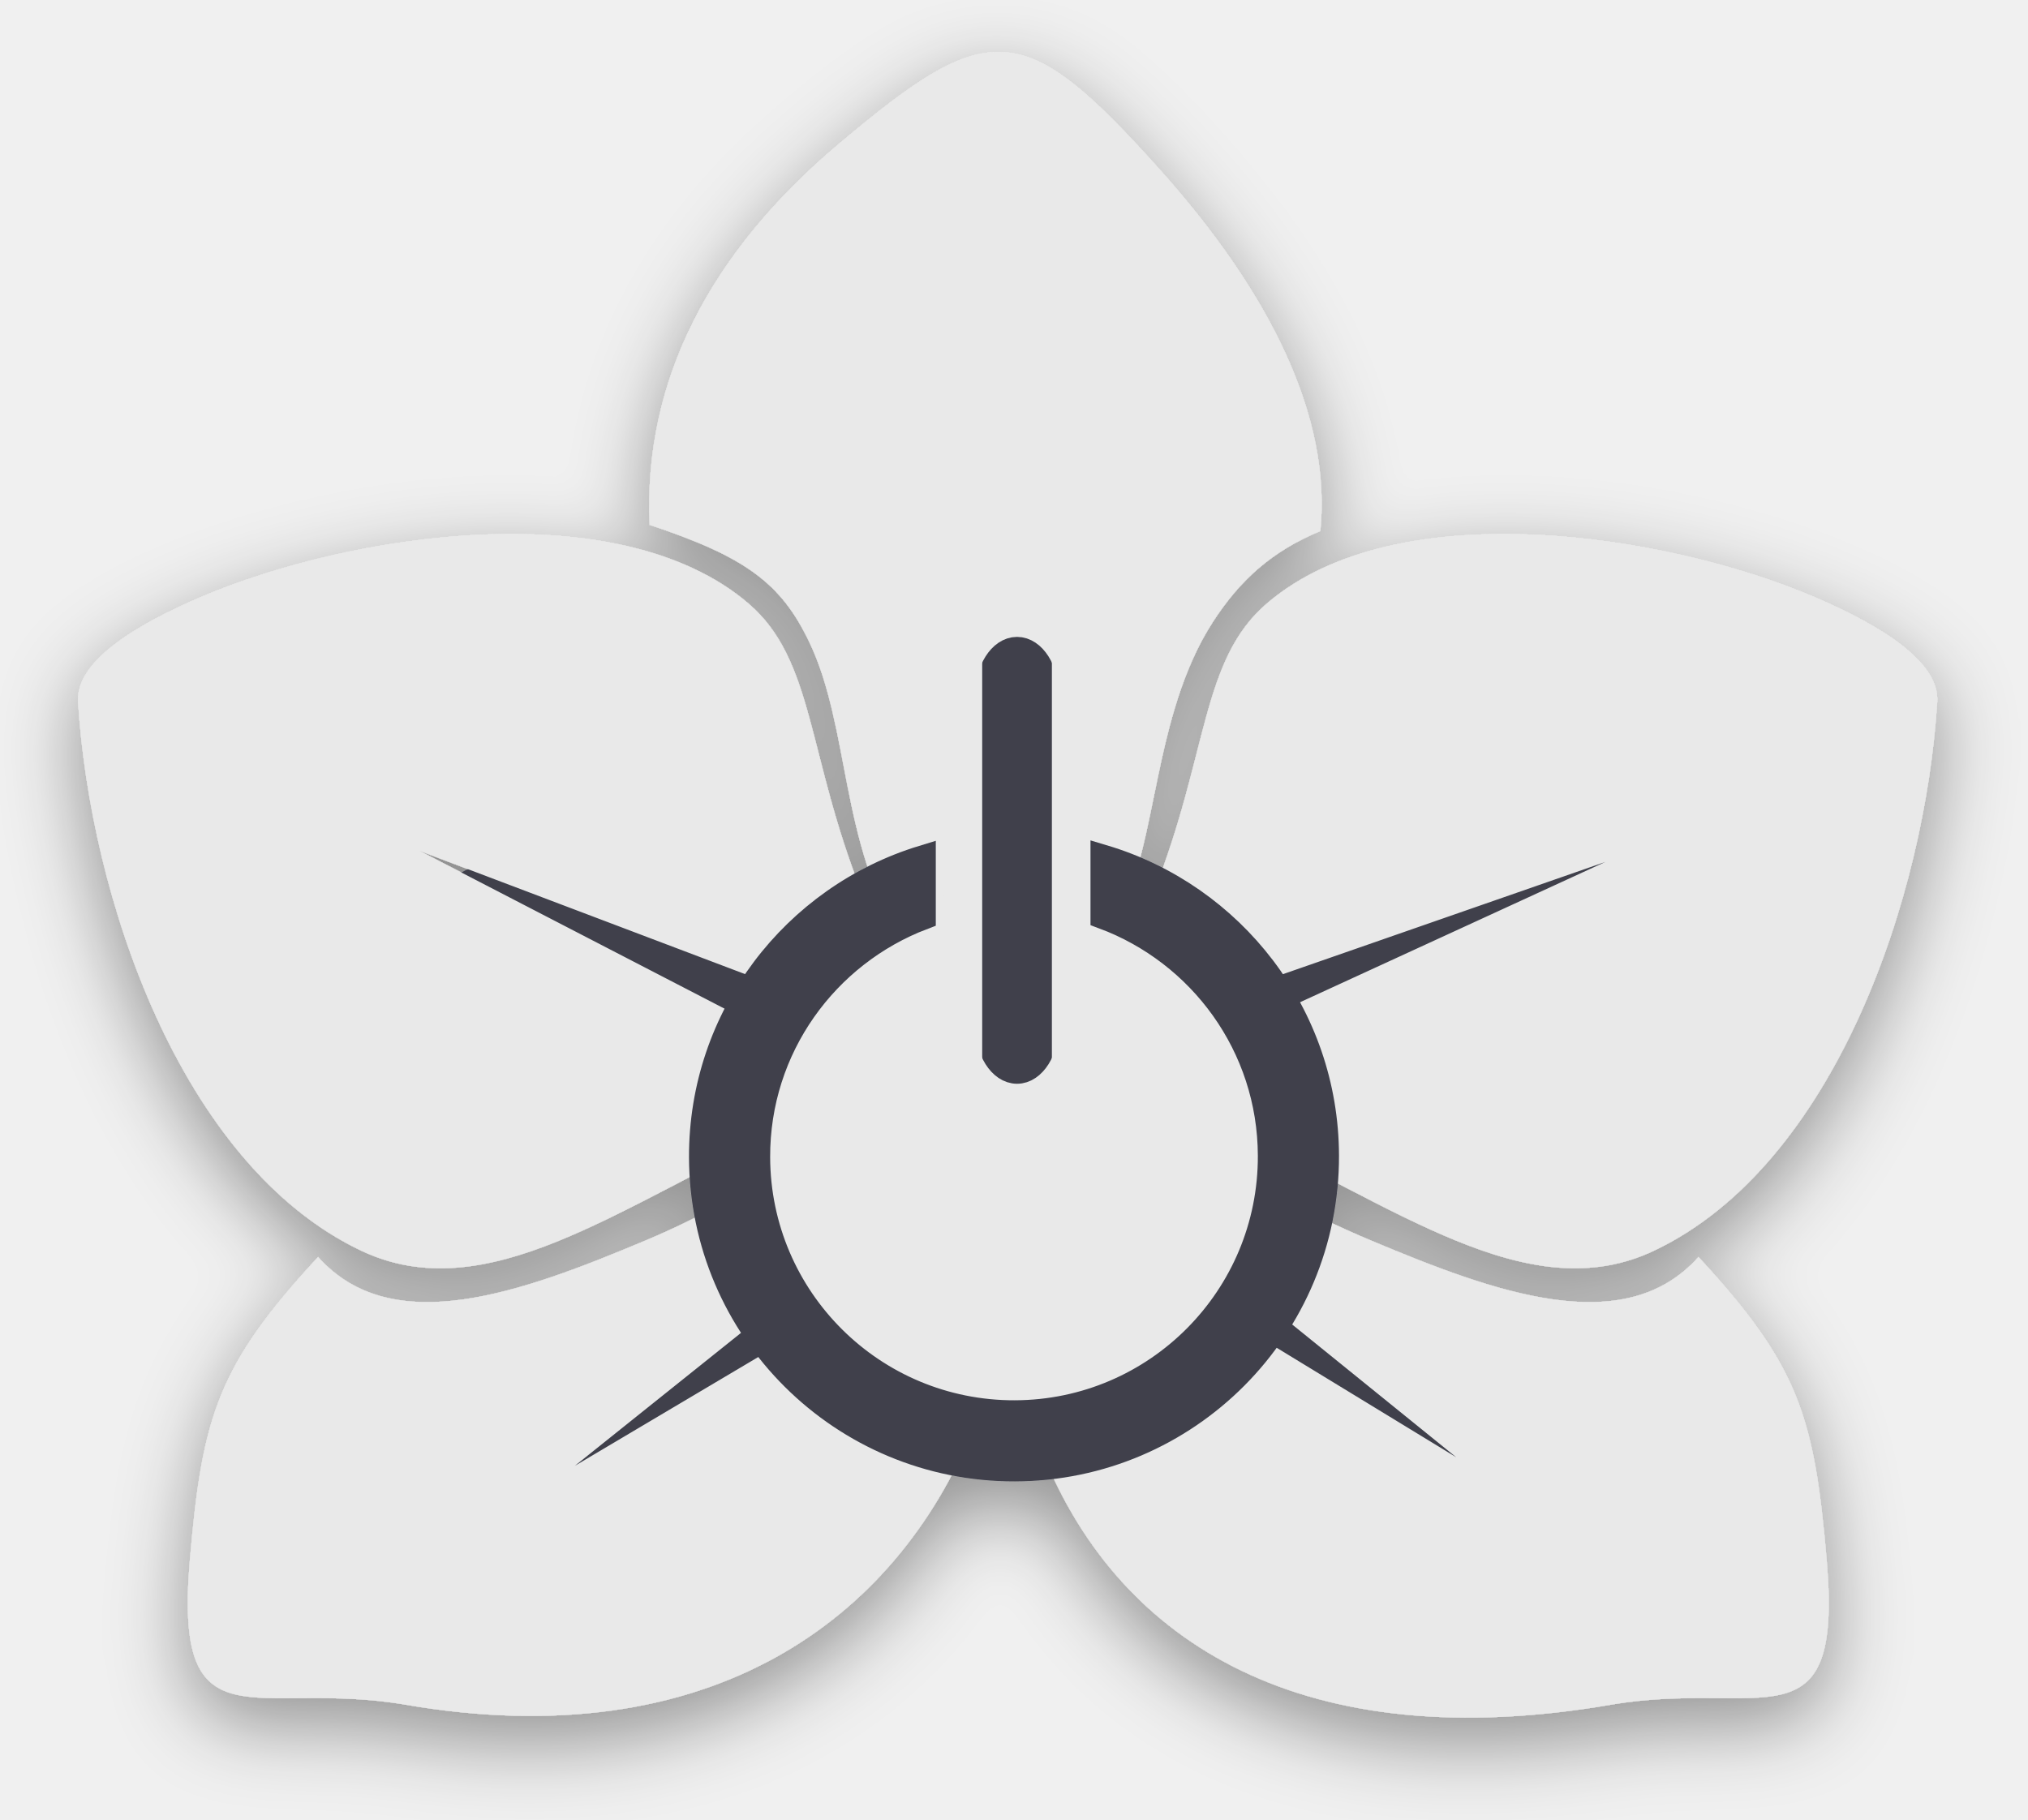
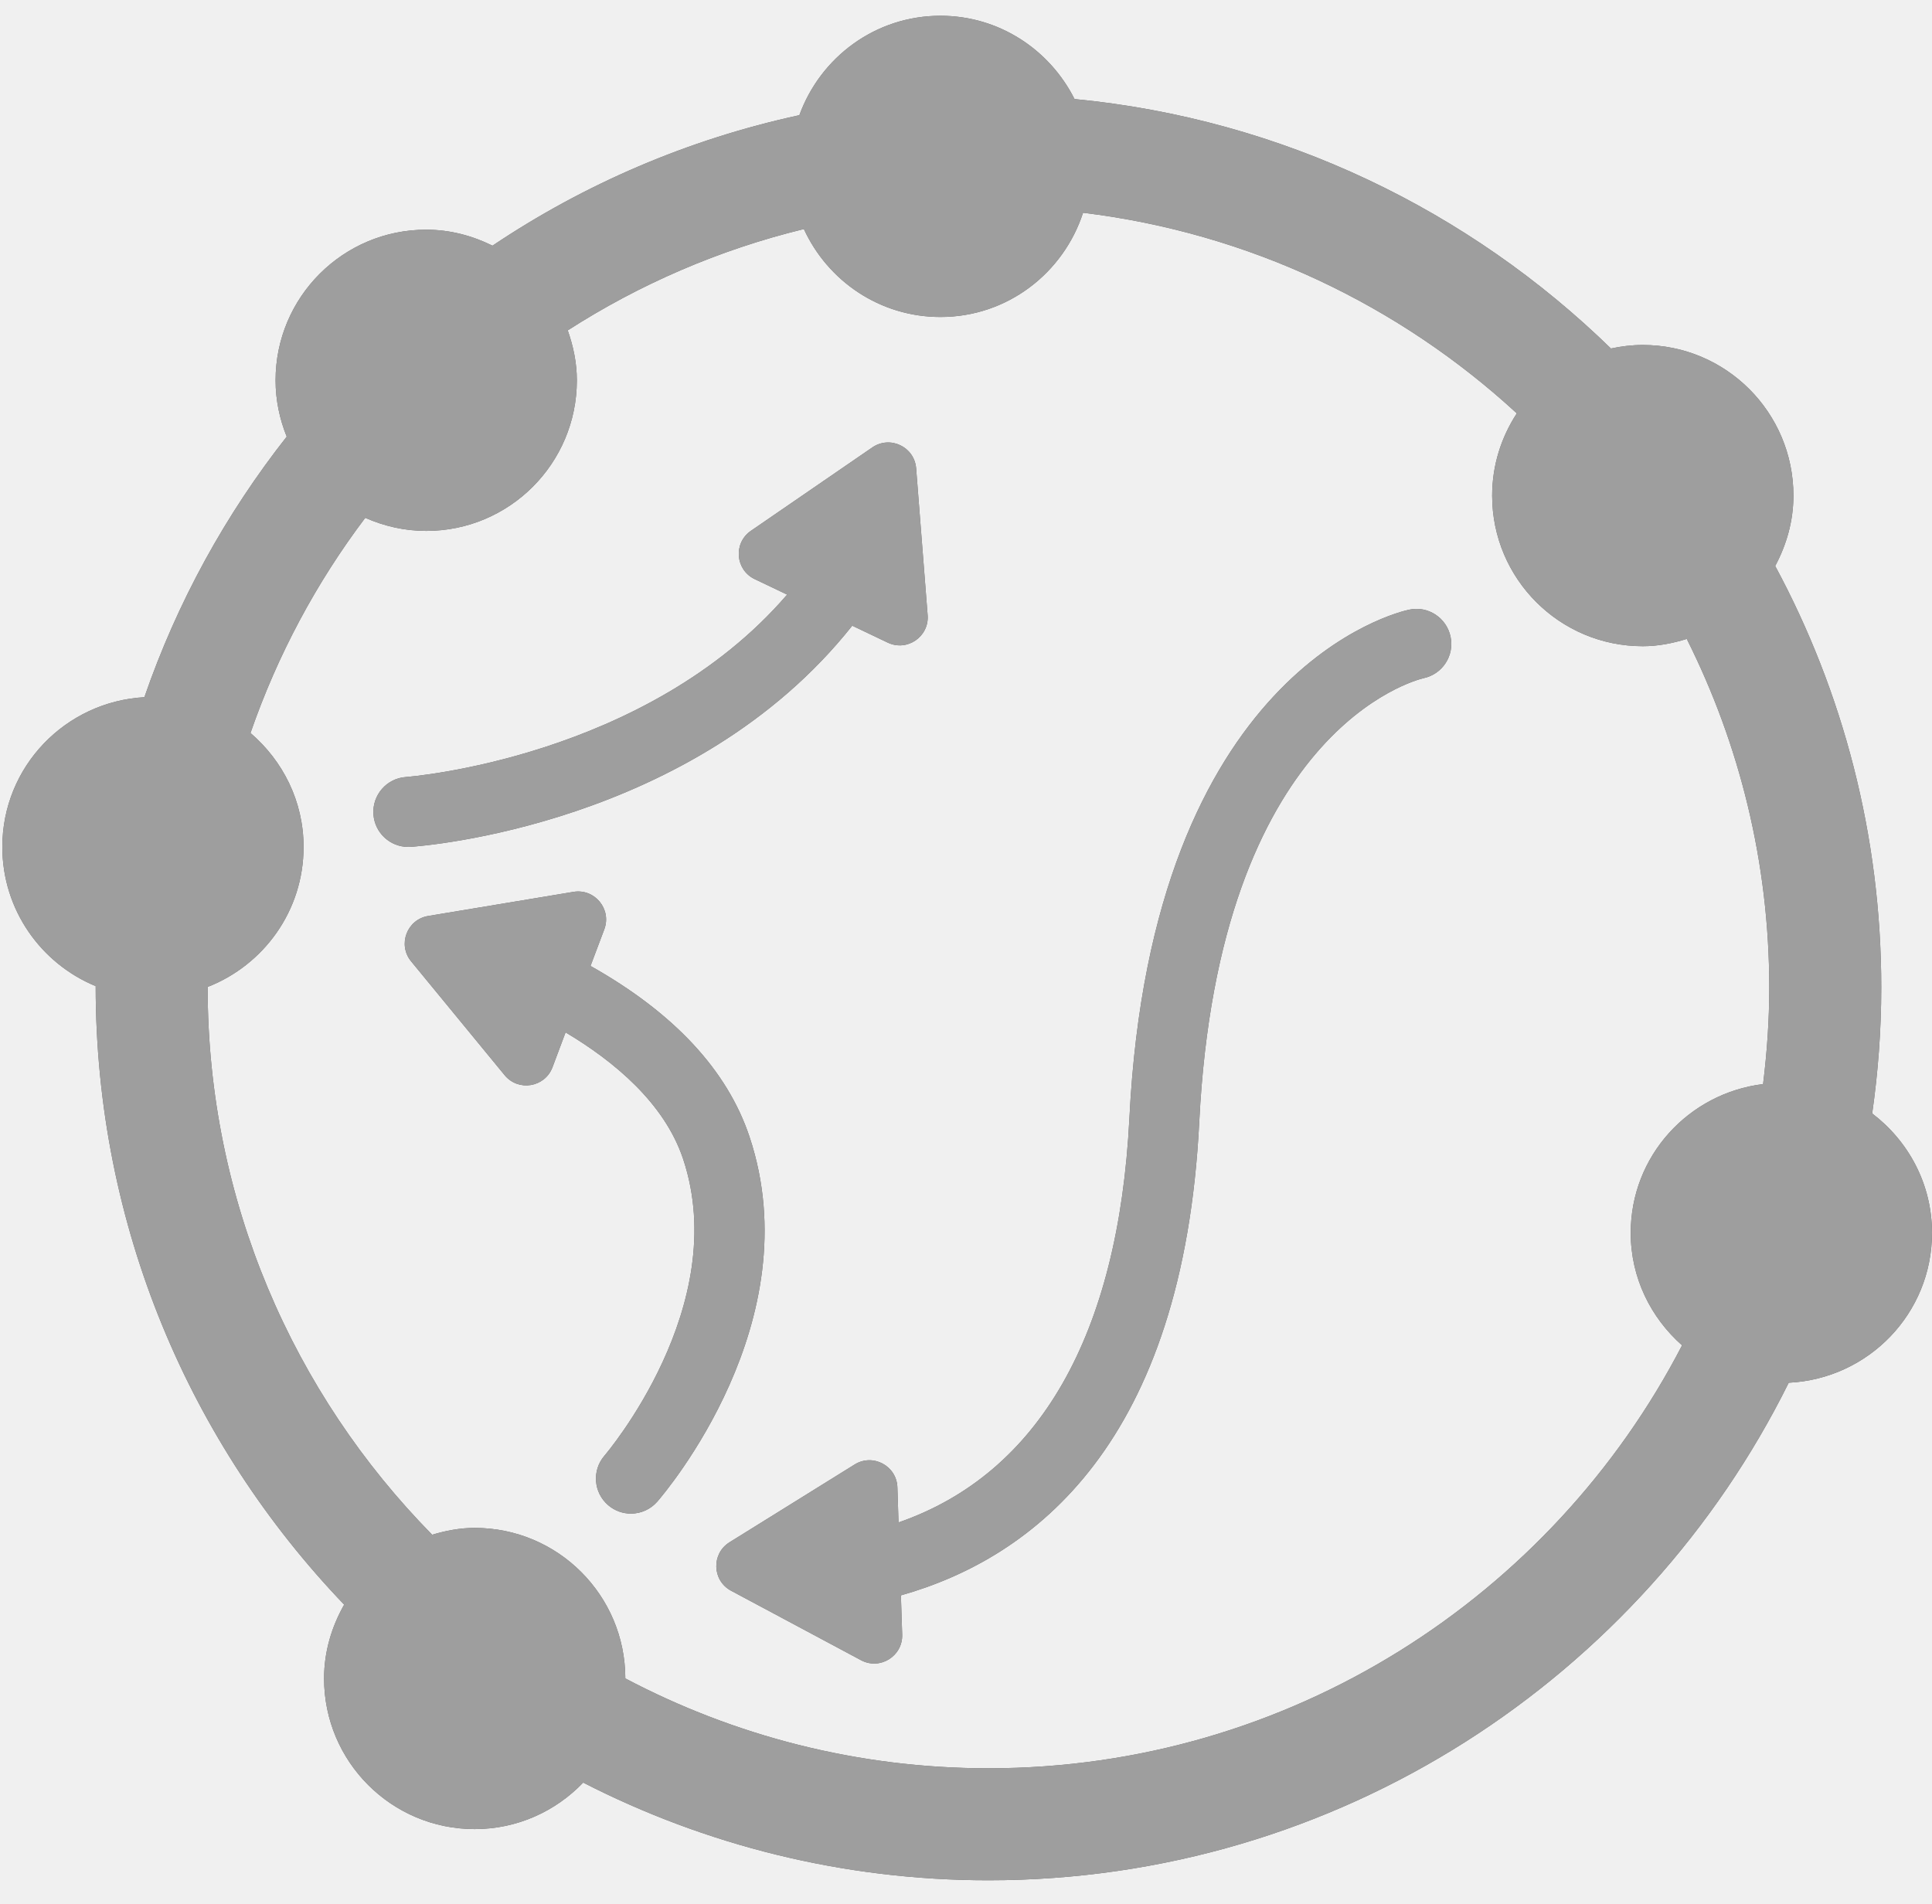
- <svg xmlns="http://www.w3.org/2000/svg" xmlns:xlink="http://www.w3.org/1999/xlink" width="78px" height="70px" viewBox="0 0 78 70" version="1.1">
+ <svg xmlns="http://www.w3.org/2000/svg" xmlns:xlink="http://www.w3.org/1999/xlink" width="69px" height="68px" viewBox="0 0 69 68" version="1.1">
  <defs>
-     <filter x="-6.7%" y="-6.0%" width="113.3%" height="114.9%" filterUnits="objectBoundingBox" id="filter-1">
-       <feOffset dx="0" dy="1" in="SourceAlpha" result="shadowOffsetOuter1" />
-       <feGaussianBlur stdDeviation="1.5" in="shadowOffsetOuter1" result="shadowBlurOuter1" />
-       <feColorMatrix values="0 0 0 0 0   0 0 0 0 0   0 0 0 0 0  0 0 0 0.391 0" type="matrix" in="shadowBlurOuter1" result="shadowMatrixOuter1" />
-       <feMerge>
-         <feMergeNode in="shadowMatrixOuter1" />
-         <feMergeNode in="SourceGraphic" />
-       </feMerge>
-     </filter>
-     <polygon id="path-2" points="0 0 74.511 4.39614277e-14 74.511 66.161 0 66.161 0 4.39614277e-14" />
+     <path d="M30.437,22.348 C24.775,29.489 15.091,30.219 14.666,30.247 C14.638,30.249 14.61,30.25 14.582,30.25 C13.93,30.25 13.381,29.745 13.337,29.084 C13.29,28.396 13.81,27.8 14.498,27.753 C14.589,27.747 23.075,27.089 28.112,21.238 L26.954,20.685 C26.259,20.354 26.184,19.395 26.819,18.959 L31.155,15.98 C31.79,15.545 32.658,15.959 32.719,16.726 L33.13,21.971 C33.19,22.739 32.397,23.284 31.703,22.952 L30.437,22.348 Z M21.09,34.501 C24.06,36.172 25.974,38.219 26.769,40.605 C28.967,47.2 23.746,53.318 23.482,53.626 C23.235,53.914 22.885,54.063 22.533,54.063 C22.245,54.063 21.957,53.964 21.721,53.762 C21.197,53.313 21.135,52.524 21.583,52 C21.638,51.936 26.147,46.645 24.397,41.395 C23.731,39.4 21.932,37.907 20.199,36.874 L19.732,38.12 C19.461,38.84 18.512,38.998 18.023,38.403 L14.683,34.337 C14.194,33.743 14.532,32.843 15.291,32.717 L20.481,31.855 C21.241,31.73 21.852,32.472 21.582,33.194 L21.09,34.501 Z M40.336,39.937 C41.138,23.88 49.953,21.855 50.328,21.776 C51.005,21.63 51.666,22.069 51.806,22.744 C51.947,23.416 51.52,24.075 50.849,24.221 C50.533,24.294 43.531,26.087 42.831,40.062 C42.258,51.534 36.943,55.634 32.175,56.983 L32.221,58.384 C32.245,59.154 31.428,59.662 30.75,59.298 L26.11,56.817 C25.431,56.454 25.401,55.492 26.055,55.086 L30.523,52.308 C31.177,51.902 32.026,52.356 32.05,53.126 L32.09,54.378 C37.102,52.642 39.947,47.695 40.336,39.937 Z M62.967,38.721 C60.308,39.047 58.24,41.287 58.24,44.035 C58.24,45.641 58.958,47.067 60.074,48.052 C55.432,57.016 46.073,63.159 35.302,63.159 C30.622,63.159 26.21,61.995 22.333,59.949 C22.331,56.979 19.924,54.573 16.953,54.573 C16.422,54.573 15.919,54.673 15.434,54.817 C10.48,49.781 7.416,42.879 7.416,35.273 C7.416,35.266 7.416,35.258 7.416,35.251 C9.419,34.468 10.842,32.531 10.842,30.25 C10.842,28.615 10.097,27.168 8.946,26.181 C9.91,23.394 11.3,20.804 13.045,18.495 C13.712,18.791 14.446,18.963 15.222,18.963 C18.194,18.963 20.602,16.555 20.602,13.584 C20.602,12.955 20.474,12.361 20.276,11.8 C22.834,10.157 25.674,8.92 28.71,8.181 C29.56,10.031 31.418,11.322 33.588,11.322 C35.977,11.322 37.979,9.754 38.681,7.599 C44.617,8.32 49.985,10.908 54.172,14.764 C53.619,15.61 53.291,16.617 53.291,17.702 C53.291,20.673 55.7,23.081 58.671,23.081 C59.222,23.081 59.742,22.975 60.242,22.821 C62.122,26.572 63.188,30.8 63.188,35.273 C63.188,36.442 63.107,37.59 62.967,38.721 M67.188,35.273 C67.188,29.83 65.815,24.703 63.4,20.216 C63.802,19.463 64.051,18.616 64.051,17.702 C64.051,14.731 61.643,12.322 58.671,12.322 C58.28,12.322 57.902,12.368 57.534,12.448 C52.477,7.519 45.796,4.251 38.376,3.538 C37.491,1.781 35.69,0.563 33.588,0.563 C31.262,0.563 29.3,2.047 28.549,4.114 C24.57,4.975 20.865,6.577 17.589,8.775 C16.872,8.421 16.076,8.204 15.222,8.204 C12.251,8.204 9.842,10.613 9.842,13.584 C9.842,14.296 9.988,14.973 10.24,15.596 C8.06,18.366 6.329,21.504 5.157,24.902 C2.331,25.063 0.083,27.384 0.083,30.25 C0.083,32.496 1.462,34.416 3.417,35.222 C3.416,43.819 6.801,51.582 12.292,57.314 C11.848,58.096 11.574,58.988 11.574,59.951 C11.574,62.923 13.983,65.331 16.953,65.331 C18.479,65.331 19.849,64.691 20.828,63.67 C25.175,65.896 30.092,67.159 35.302,67.159 C47.818,67.159 58.667,59.908 63.883,49.388 C66.73,49.248 69,46.916 69,44.035 C69,42.288 68.155,40.752 66.864,39.77 C67.073,38.299 67.188,36.8 67.188,35.273 Z" id="path-1" />
  </defs>
-   <g id="Symbols" stroke="none" stroke-width="1" fill="none" fill-rule="evenodd">
-     <g id="Toggle-/-off-/-New" transform="translate(1, -1)">
-       <g id="Page-1" filter="url(#filter-1)" transform="translate(0, 2)">
-         <ellipse id="Oval" fill="#3F414C" cx="24" cy="36" rx="10" ry="5" />
-         <ellipse id="Oval-Copy" fill="#3F414C" cx="57" cy="36" rx="10" ry="5" />
-         <mask id="mask-3" fill="white">
-           <use xlink:href="#path-2" />
+   <g id="Style-Guides" stroke="none" stroke-width="1" fill="none" fill-rule="evenodd">
+     <g id="ORCHID---Icons" transform="translate(-1260, -867)">
+       <g id="Icons/Internet-Status" transform="translate(1260, 867)">
+         <mask id="mask-2" fill="white">
+           <use xlink:href="#path-1" />
        </mask>
-         <g id="Clip-2" />
-         <ellipse id="Oval-2" fill="#3F414C" mask="url(#mask-3)" cx="50.5" cy="53" rx="5.5" ry="4" />
-         <ellipse id="Oval-2-Copy" fill="#3F414C" mask="url(#mask-3)" cx="23.5" cy="52" rx="5.5" ry="4" />
-         <path d="M31.193,46.315 C28.843,41.569 30.395,38.022 32.554,36.048 C33.821,34.888 35.299,34.271 36.318,34.272 C37.273,34.273 37.355,34.857 37.134,35.583 C36.451,37.839 35.879,37.778 35.64,40.599 C35.461,42.713 35.495,44.977 35.176,46.507 C34.541,49.565 32.23,48.408 31.193,46.315 M44.274,46.315 C46.624,41.569 45.071,38.022 42.913,36.048 C41.646,34.888 40.168,34.271 39.149,34.272 C38.194,34.273 38.113,34.857 38.333,35.583 C39.016,37.839 39.588,37.778 39.827,40.599 C40.006,42.713 39.972,44.977 40.291,46.507 C40.926,49.565 43.237,48.408 44.274,46.315 M43.365,33.346 C45.484,28.01 45.183,24.398 47.724,22.218 C52.732,17.924 63.069,19.532 68.768,21.962 C71.352,23.065 73.602,24.469 73.508,25.996 C73.052,33.436 69.598,43.786 62.63,47.105 C57.747,49.43 52.631,45.325 46.131,42.373 C46.131,41.119 45.975,40.034 45.683,39.08 L60.749,32.155 L45.077,37.612 C44.507,36.54 43.723,35.656 42.77,34.875 C43.013,34.284 43.214,33.727 43.365,33.346 M32.147,33.346 C30.027,28.01 30.328,24.398 27.787,22.218 C22.779,17.924 12.443,19.532 6.743,21.962 C4.159,23.065 1.909,24.469 2.003,25.996 C2.46,33.436 5.913,43.786 12.881,47.105 C17.691,49.396 22.727,45.447 29.089,42.506 C29.279,41.31 29.394,40.265 29.681,39.258 L15.132,31.729 L30.409,37.515 C30.898,36.662 31.617,35.79 32.722,34.828 C32.488,34.254 32.294,33.716 32.147,33.346 M6.302,59.023 C5.672,66.368 8.84,63.588 14.607,64.579 C26.32,66.593 33.45,61.297 36.433,53.969 C33.64,53.267 30.662,53.896 29.31,50.523 L21.107,55.39 L28.842,49.2 C28.599,48.416 28.381,47.544 28.185,46.573 C29.928,47.849 33.239,50.966 34.966,48.375 C32.256,50.668 29.565,45.972 29.209,44.057 C27.409,44.921 26.014,45.805 23.82,46.726 C19.061,48.723 14.085,50.55 11.234,47.357 C7.397,51.515 6.777,53.448 6.302,59.023 Z M69.258,59.023 C69.888,66.368 66.72,63.588 60.954,64.579 C49.241,66.593 42.11,62.297 39.128,54.969 C42.095,54.222 45.142,53.723 46.498,49.868 L55.01,55.059 L46.919,48.51 C47.084,47.912 47.235,47.269 47.375,46.573 C45.711,47.791 42.62,50.686 40.84,48.692 C44.013,50.43 45.547,45.937 45.887,43.922 C47.735,44.804 49.493,45.782 51.74,46.726 C56.5,48.724 61.475,50.55 64.327,47.357 C68.164,51.515 68.783,53.448 69.258,59.023 Z M31.268,4.534 C37.039,-0.328 38.356,-0.329 43.586,5.502 C47.873,10.282 50.217,15.065 49.783,19.428 C47.917,20.199 46.683,21.324 45.649,22.923 C43.325,26.518 43.523,31.548 42.052,34.112 C41.343,33.431 40.195,34.02 38.926,33.885 L38.466,25.949 L37.284,33.864 C35.941,33.966 34.604,34.36 33.609,35.055 C31.322,31.388 31.684,26.986 30.142,23.729 C29.049,21.419 27.663,20.417 23.987,19.19 C23.731,13.631 26.338,8.687 31.268,4.534 Z M36.995,54.64 C38.093,54.112 38.422,54.686 39.549,54.864 C42.842,55.386 45.507,51.802 46.393,48.258 C45.447,48.59 39.458,53.325 39.469,45.863 C38.369,46.221 37.431,46.089 36.387,45.793 C36.089,47.134 35.671,53.224 29.536,48.637 C30.365,51.962 33.693,56.227 36.995,54.64" id="Fill-1" fill="#E9E9E9" mask="url(#mask-3)" />
-         <path d="M48.636,43.318 C48.636,49.017 44.017,53.637 38.318,53.637 C32.62,53.637 28,49.017 28,43.318 C28,37.62 32.62,33 38.318,33 C44.017,33 48.636,37.62 48.636,43.318 Z" id="Fill-4" fill="#E9E9E9" mask="url(#mask-3)" />
-         <path d="M39.234,38.419 C39.234,39.393 38.731,40.191 38.117,40.191 C37.503,40.191 37,39.393 37,38.419 L37,25.772 C37,24.797 37.503,24 38.117,24 C38.731,24 39.234,24.797 39.234,25.772 L39.234,38.419 Z" id="Fill-6" stroke="#3F414C" fill="#3F414C" mask="url(#mask-3)" />
-         <path d="M41.442,34.242 C45.188,35.636 47.867,39.225 47.879,43.458 C47.895,48.914 43.486,53.351 38.03,53.367 C32.573,53.383 28.137,48.973 28.121,43.516 C28.108,39.288 30.761,35.686 34.492,34.267 L34.492,32.02 C29.565,33.525 25.984,38.105 26,43.522 C26.02,50.15 31.408,55.507 38.036,55.487 C44.662,55.468 50.019,50.079 50,43.452 C49.984,38.035 46.376,33.477 41.442,32 L41.442,34.242 Z" id="Fill-8" stroke="#3F414C" fill="#3F414C" mask="url(#mask-3)" />
+         <use id="Fill-7" fill="#666666" fill-rule="evenodd" xlink:href="#path-1" />
+         <g id="Colors/Grey/90%" mask="url(#mask-2)" fill="#9e9e9e" fill-rule="evenodd">
+           <rect id="Rectangle-2-Copy-6" x="0" y="0" width="69" height="69" />
+         </g>
      </g>
    </g>
  </g>
</svg>
